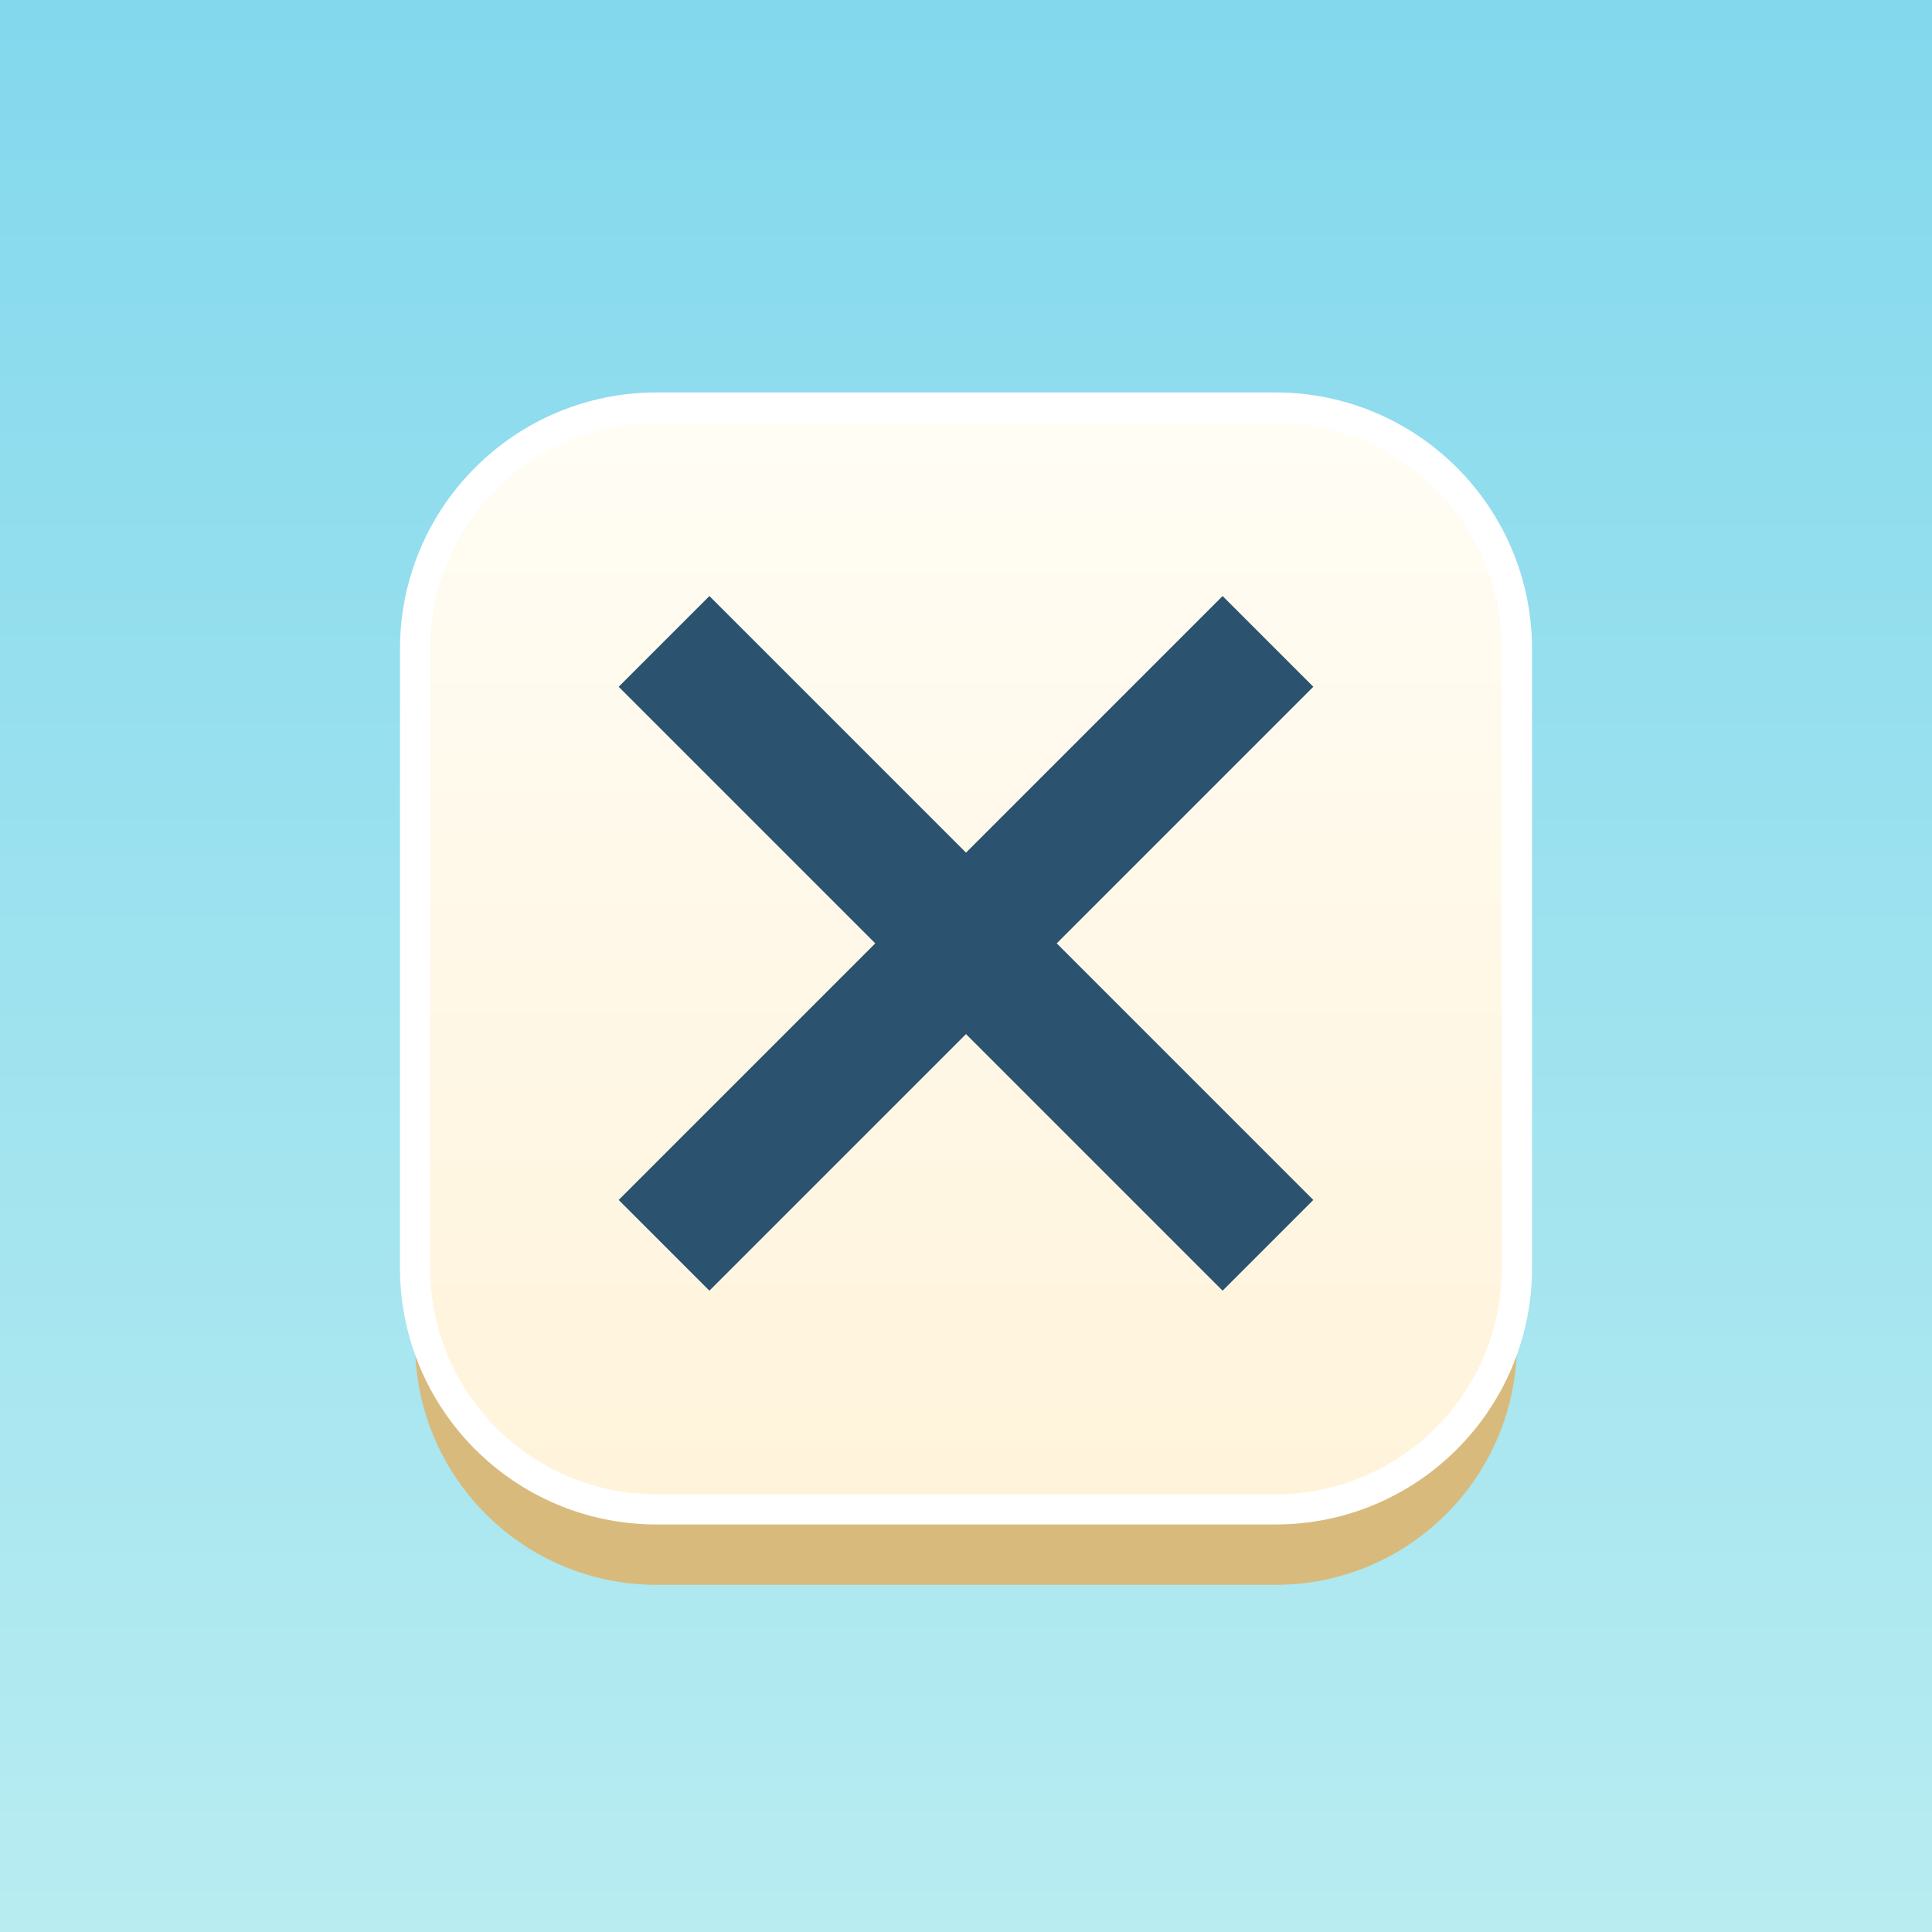
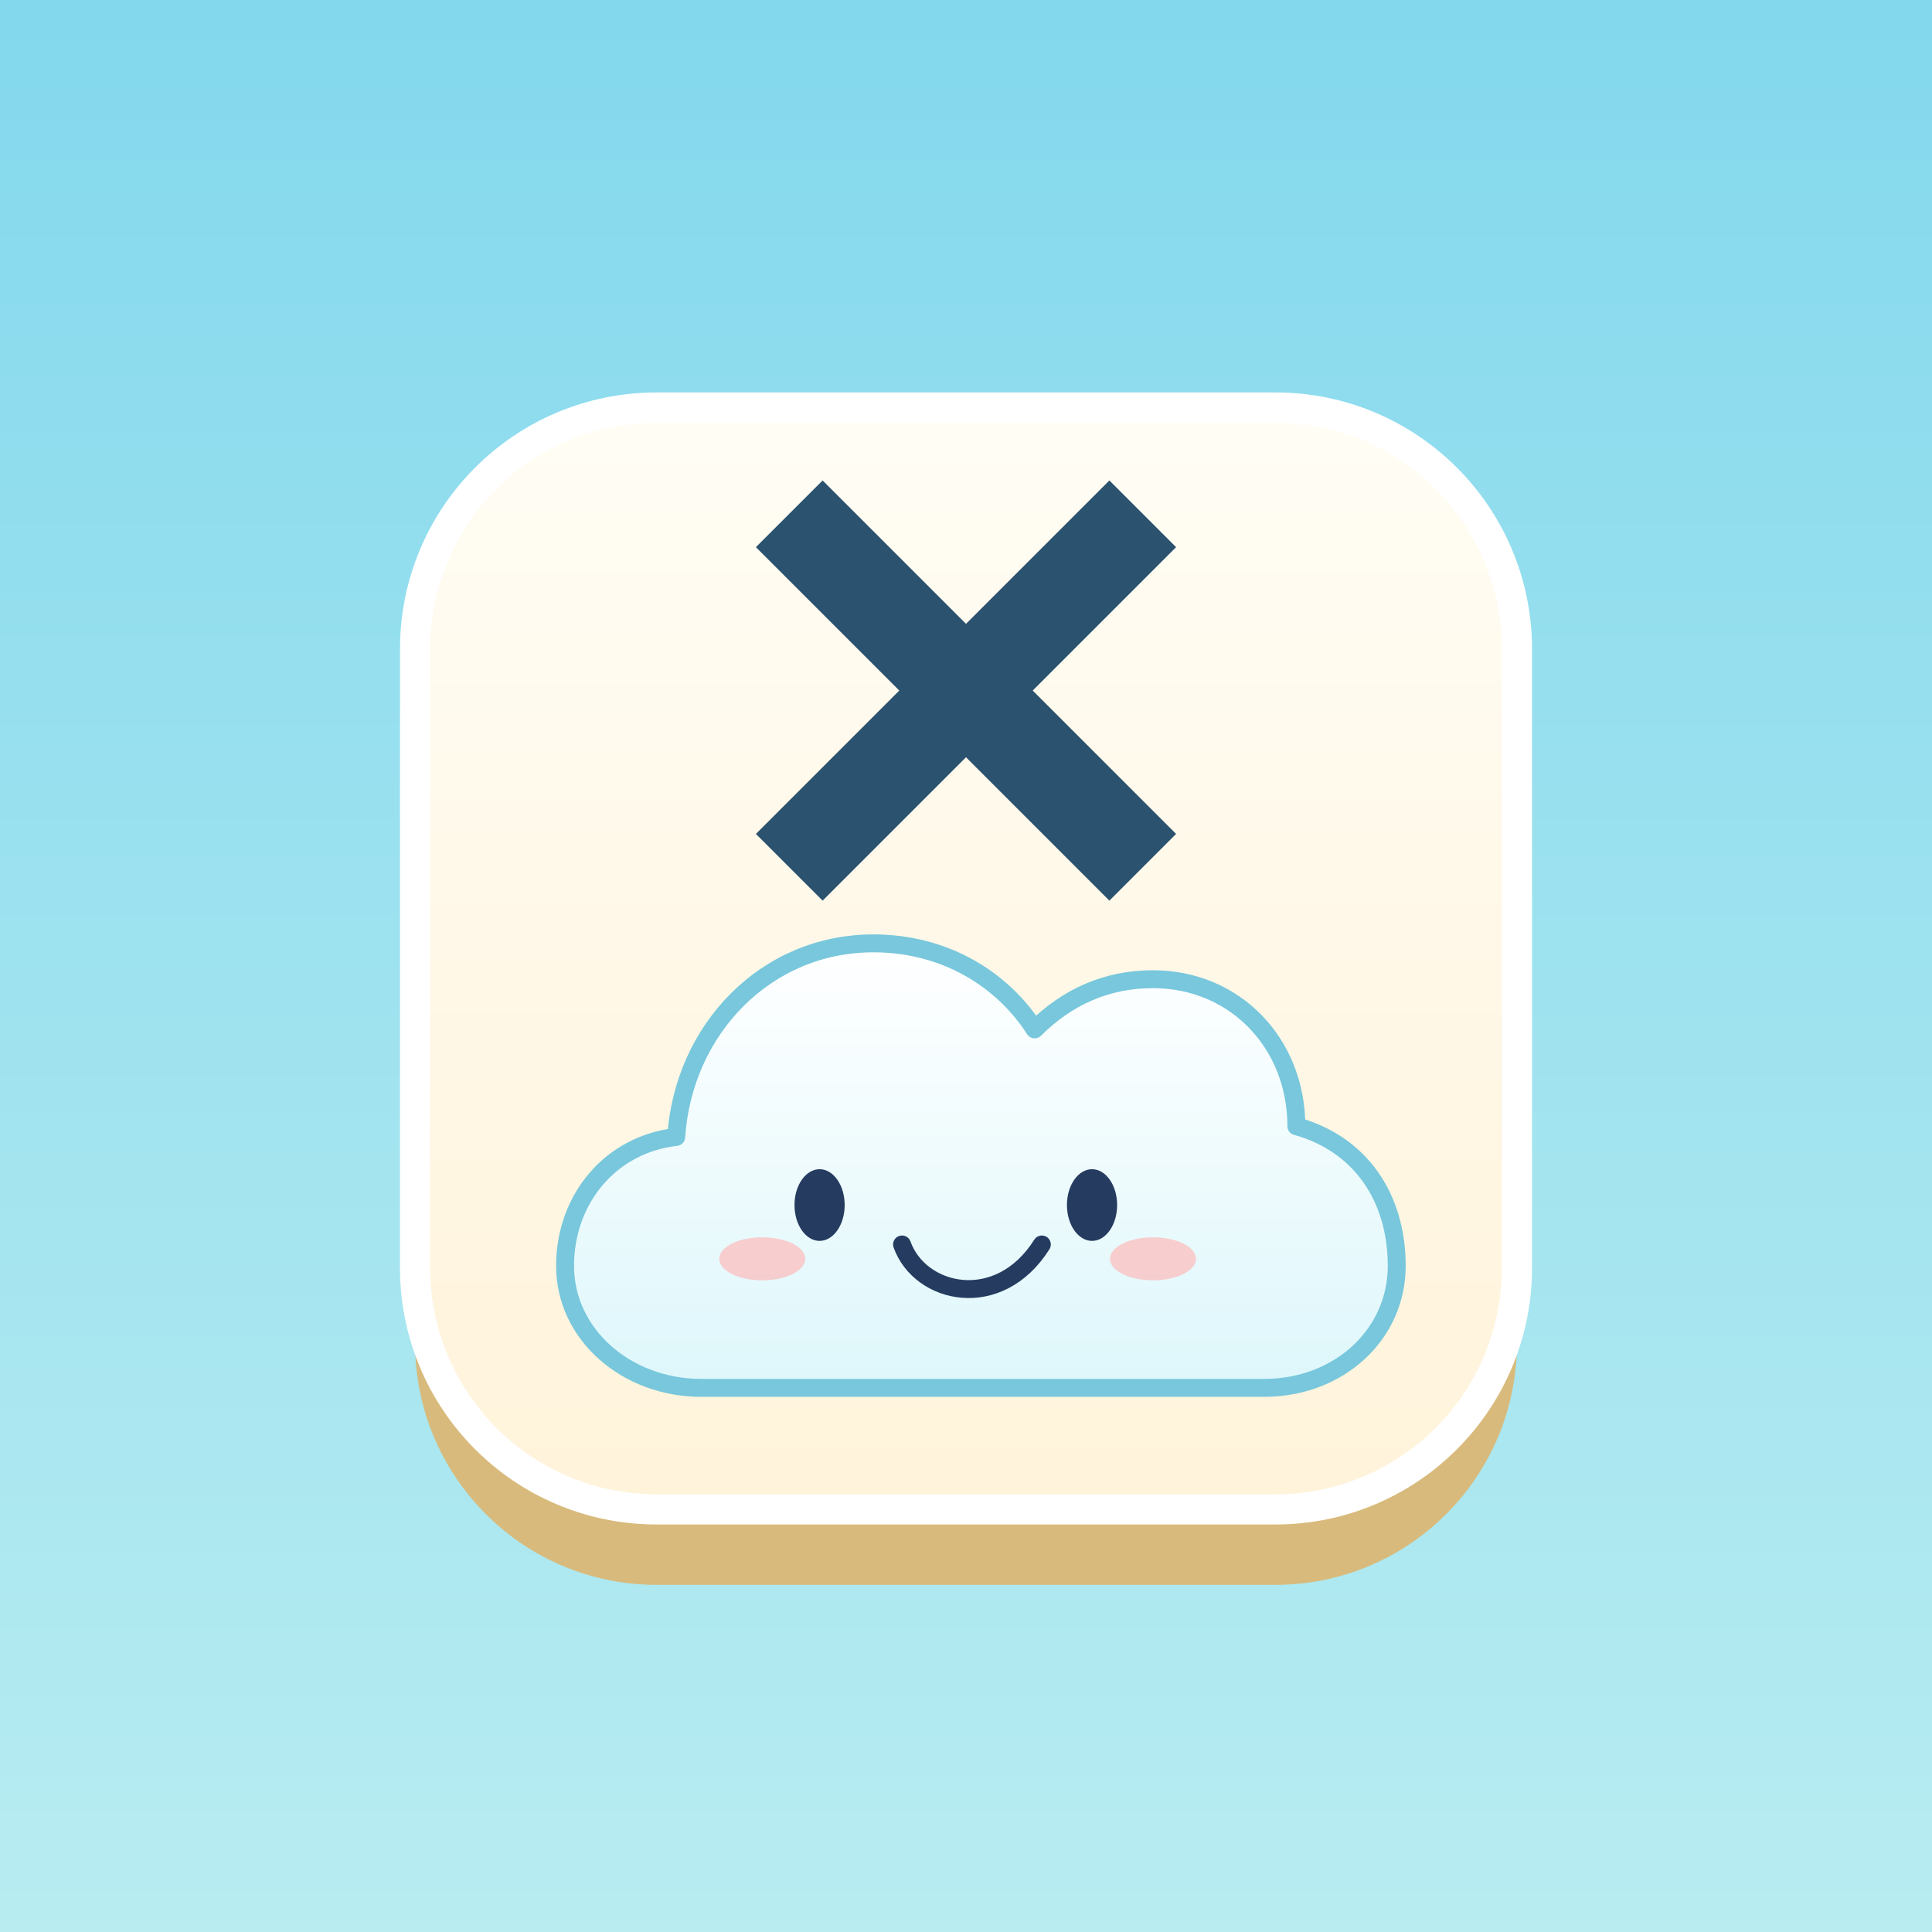
<svg xmlns="http://www.w3.org/2000/svg" width="512" height="512" viewBox="0 0 512 512" role="img" aria-labelledby="title">
  <defs>
    <linearGradient id="sky" x2="0" y2="1">
      <stop stop-color="#83d8ed" />
      <stop offset="1" stop-color="#b8ecf1" />
    </linearGradient>
    <linearGradient id="button" x2="0" y2="1">
      <stop stop-color="#fffdf5" />
      <stop offset="1" stop-color="#fff3da" />
    </linearGradient>
+     <linearGradient id="cloud" x2="0" y2="1">
+       <stop stop-color="#fff" />
+       <stop offset="1" stop-color="#def7fb" />
+     </linearGradient>
  </defs>
  <path fill="url(#sky)" d="M0 0h512v512H0z" />
  <rect x="110" y="128" width="292" height="292" rx="64" fill="#d8bb7c" />
  <rect x="110" y="108" width="292" height="292" rx="64" fill="url(#button)" stroke="#fff" stroke-width="8" />
-   <path d="m188 182 136 136m0-136L188 318" fill="none" stroke="#2b526f" stroke-width="34" stroke-linecap="square" />
+   <path d="m218 145 76 76m0-76-76 76" fill="none" stroke="#2b526f" stroke-width="25" stroke-linecap="square" />
+   <g transform="translate(145 212) scale(.95)">
+     <path d="M43 164C22 164 5 149 5 130c0-19 13-34 31-36 2-30 25-54 55-54 20 0 36 10 45 24 9-9 20-14 33-14 23 0 40 18 40 41 18 5 28 20 28 39 0 19-16 34-37 34H43Z" fill="url(#cloud)" stroke="#78c7dc" stroke-width="5" stroke-linejoin="round" />
+     <ellipse cx="76" cy="113" rx="7" ry="10" fill="#253c60" />
+     <ellipse cx="152" cy="113" rx="7" ry="10" fill="#253c60" />
+     <ellipse cx="60" cy="128" rx="12" ry="6" fill="#ffb5b5" opacity=".65" />
+     <ellipse cx="169" cy="128" rx="12" ry="6" fill="#ffb5b5" opacity=".65" />
+     <path d="M99 124c5 14 27 19 39 0" fill="none" stroke="#253c60" stroke-width="5" stroke-linecap="round" />
+   </g>
</svg>
